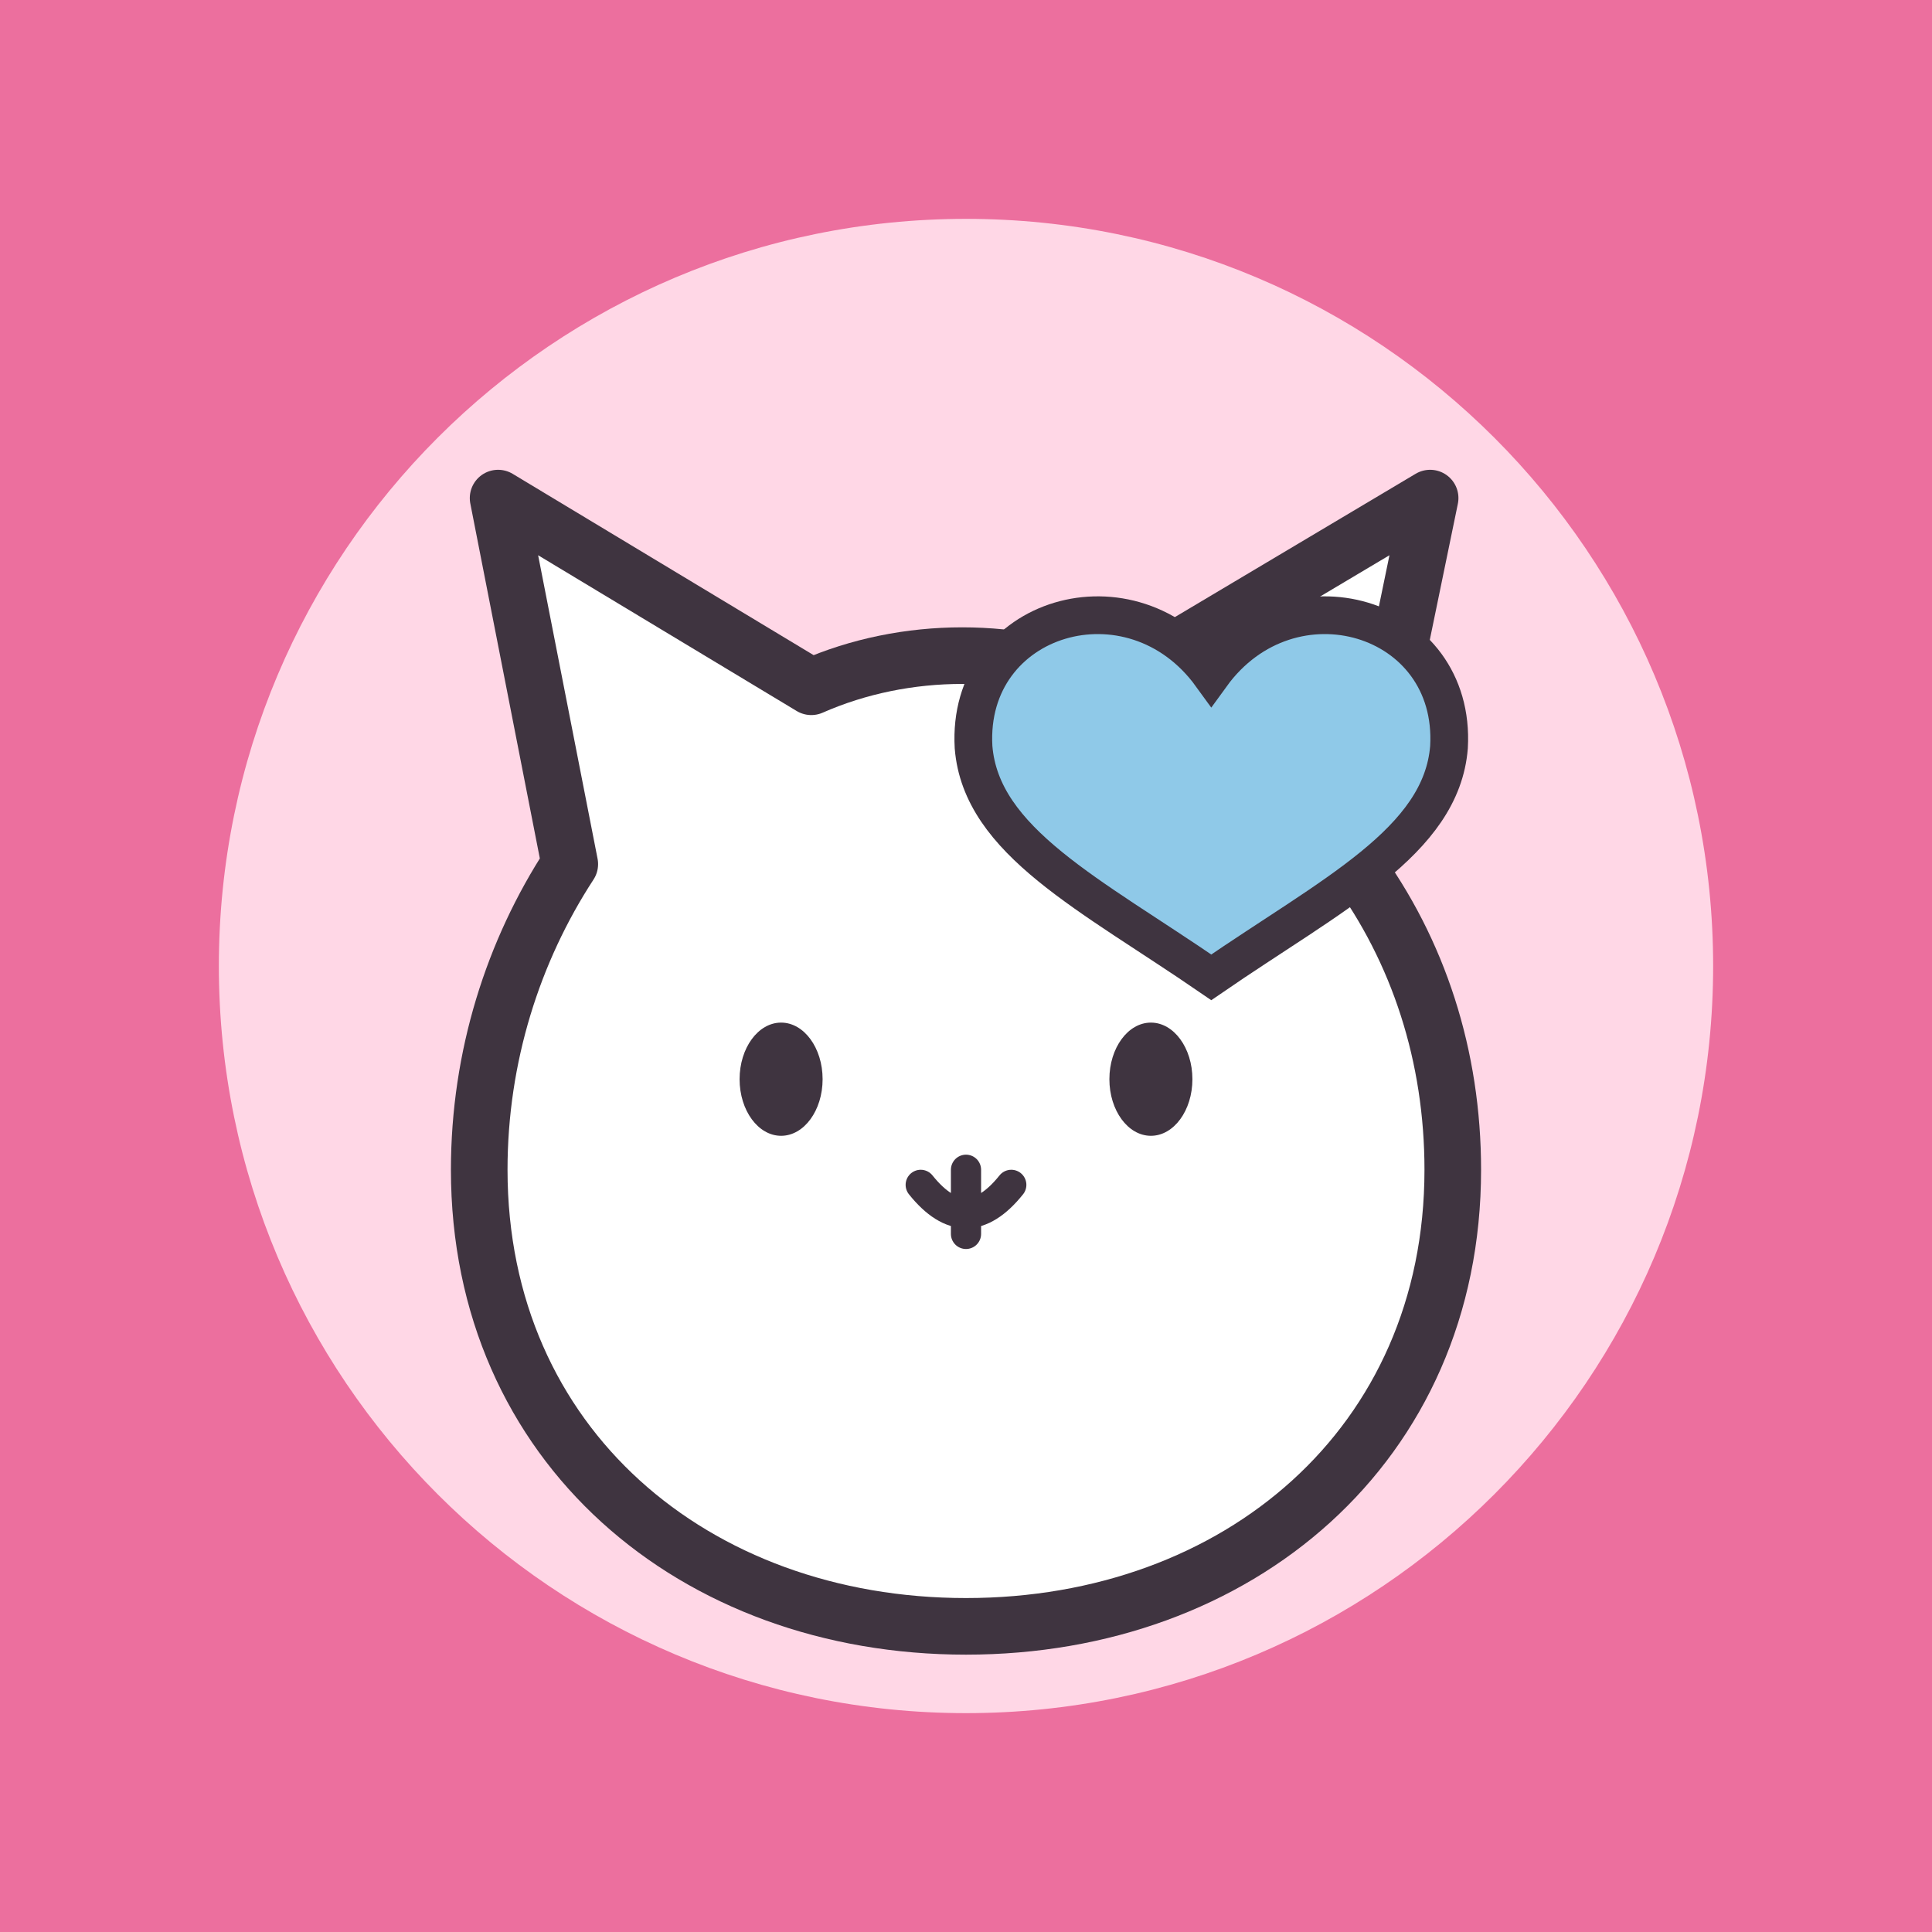
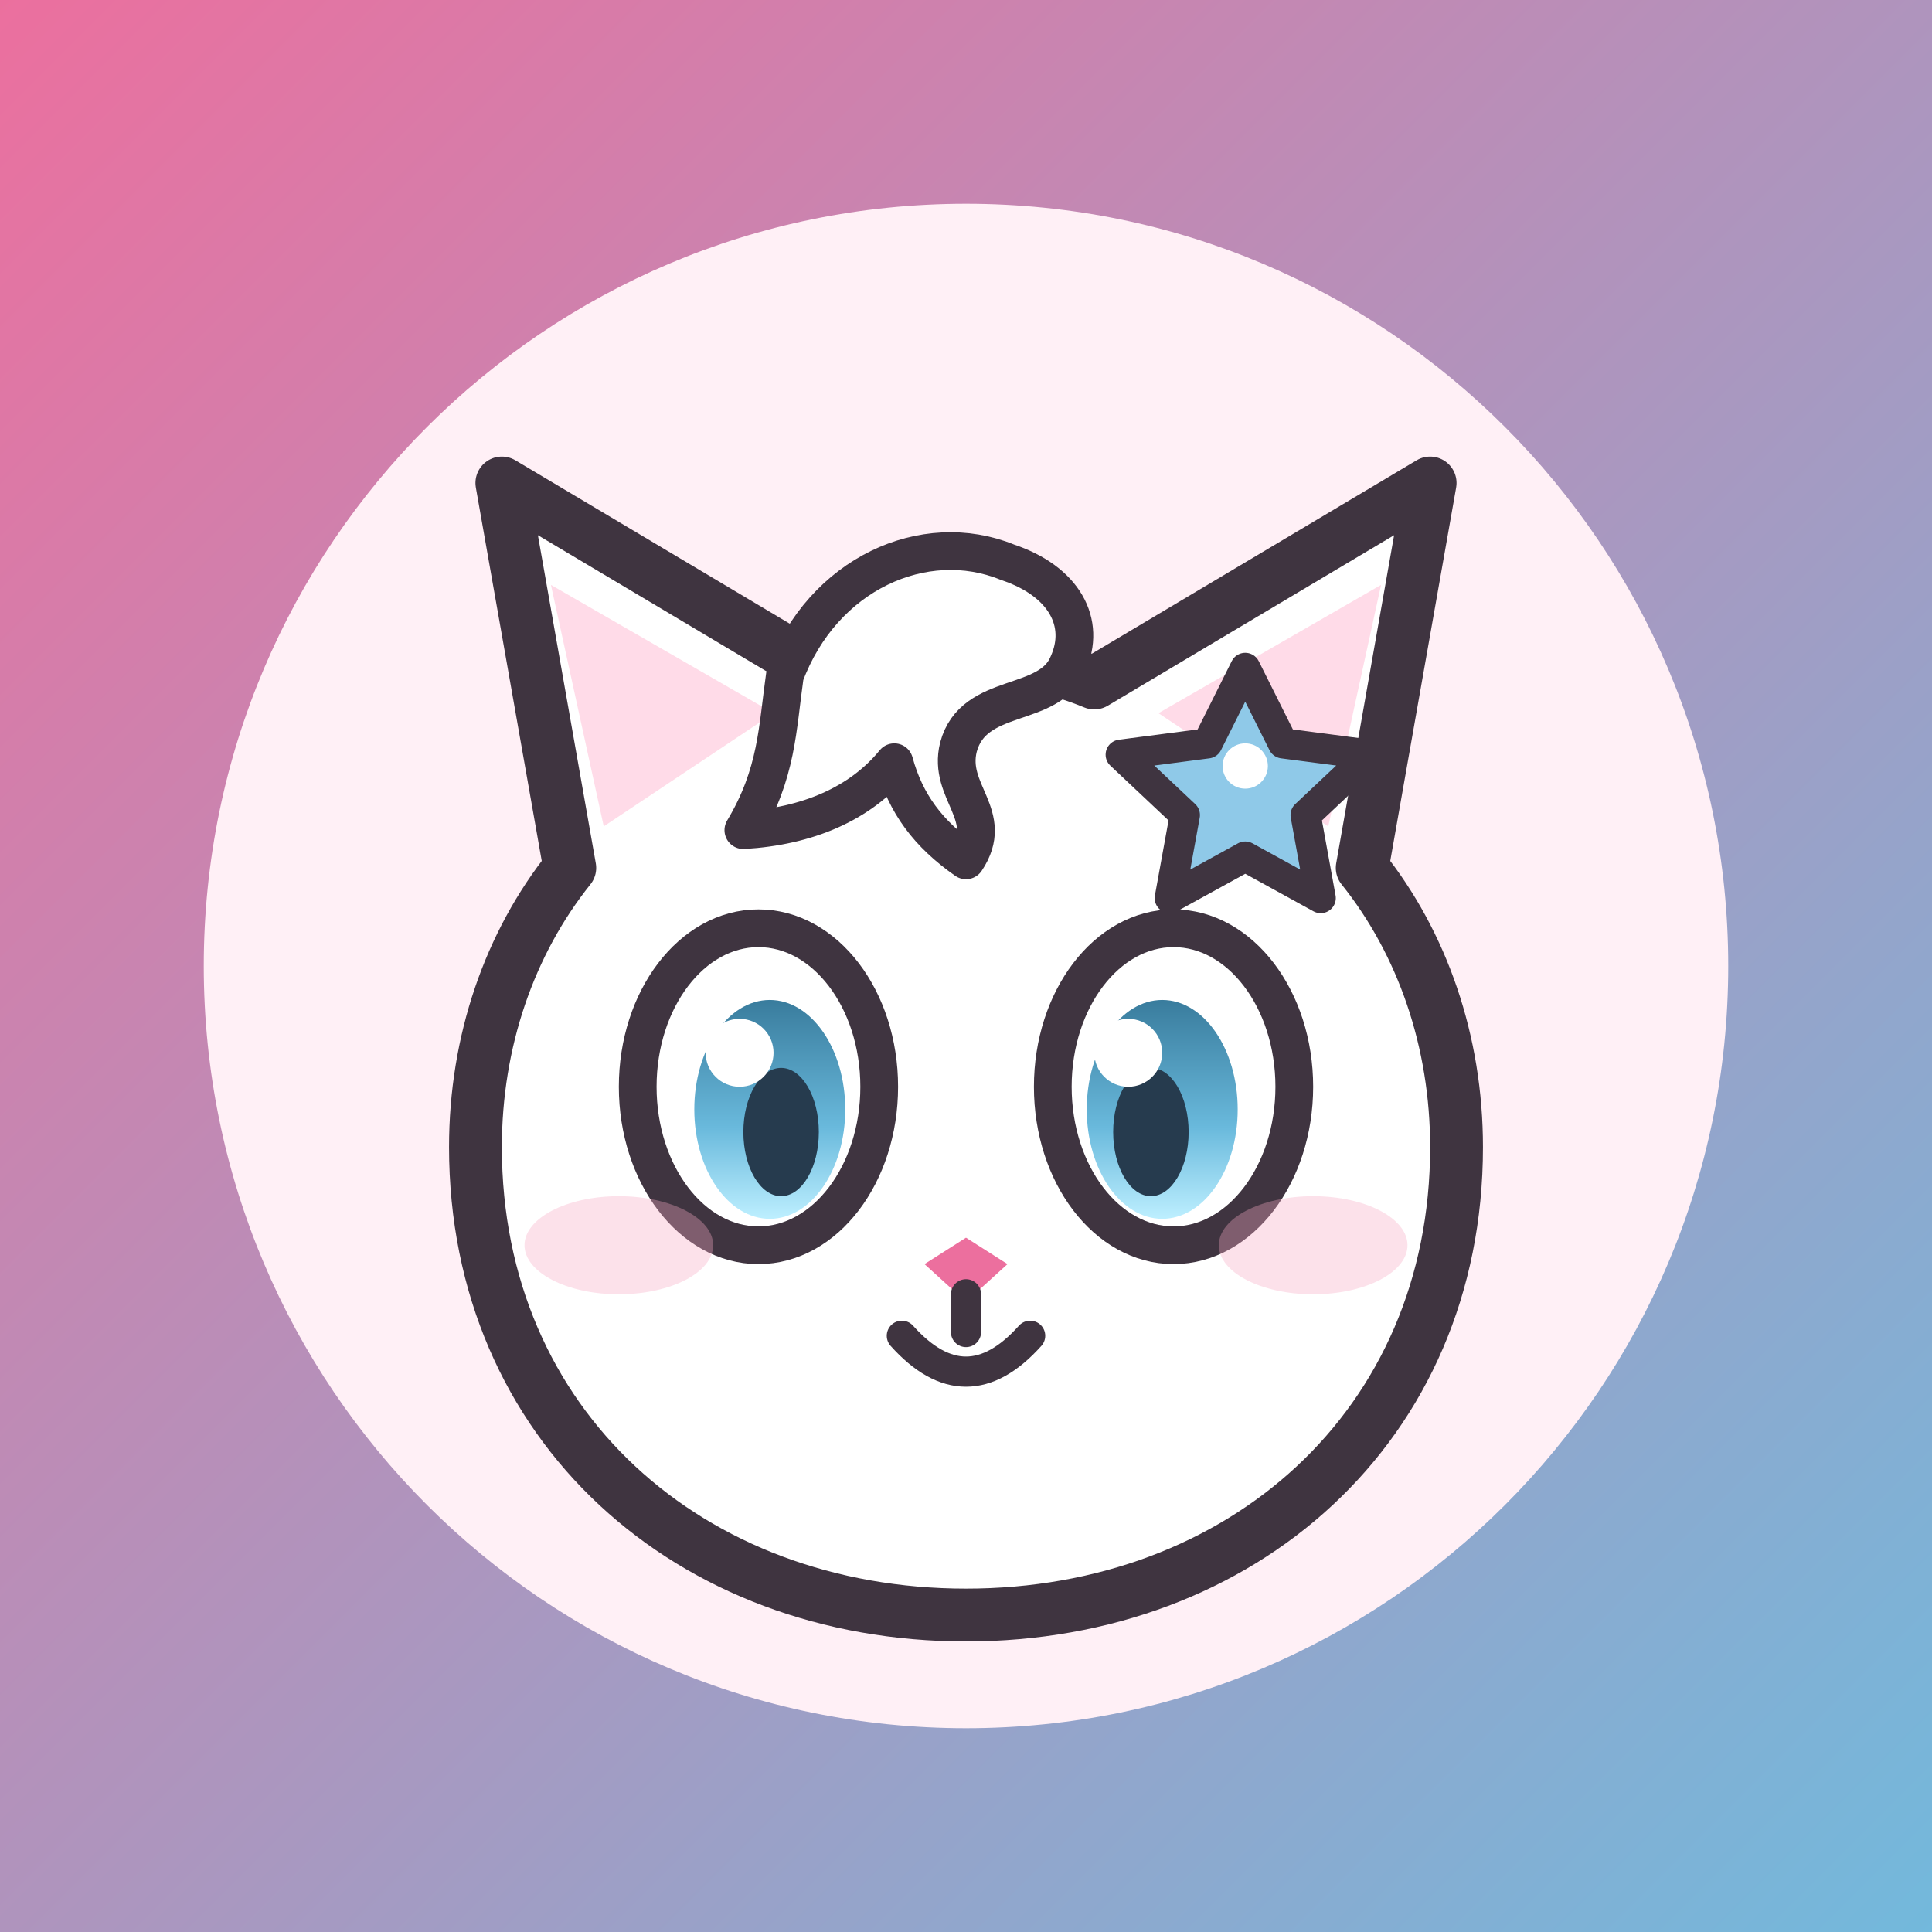
- <svg xmlns="http://www.w3.org/2000/svg" viewBox="0 0 512 512">
-   <rect width="512" height="512" fill="#ec6f9e" />
-   <circle cx="256" cy="256" r="198" fill="#ffd7e6" />
-   <path d="M151 229 132 132l83 50c25-11 55-11 80 0l84-50-20 97c17 23 26 51 26 81 0 73-57 121-129 121S127 383 127 310c0-30 9-58 24-81Z" fill="#fff" stroke="#3f3440" stroke-width="15" stroke-linejoin="round" />
-   <ellipse cx="207" cy="286" rx="11" ry="15" fill="#3f3440" />
-   <ellipse cx="305" cy="286" rx="11" ry="15" fill="#3f3440" />
-   <path d="M244 314q12 15 24 0M256 310v17" fill="none" stroke="#3f3440" stroke-width="8" stroke-linecap="round" />
-   <path d="M321 179c21-29 65-16 63 19-2 25-31 39-63 61-32-22-61-36-63-61-2-35 42-48 63-19Z" fill="#8fc9e8" stroke="#3f3440" stroke-width="10" />
+ <svg xmlns="http://www.w3.org/2000/svg" viewBox="0 0 512 512" role="img" aria-label="Анімешна киця Мурка">
+   <defs>
+     <linearGradient id="bg" x1="0" y1="0" x2="1" y2="1">
+       <stop stop-color="#ec6f9e" />
+       <stop offset="1" stop-color="#72b9dc" />
+     </linearGradient>
+     <linearGradient id="eye" x1="0" y1="0" x2="0" y2="1">
+       <stop stop-color="#397c9d" />
+       <stop offset=".58" stop-color="#69b9dc" />
+       <stop offset="1" stop-color="#bdefff" />
+     </linearGradient>
+   </defs>
+   <rect width="512" height="512" fill="url(#bg)" />
+   <circle cx="256" cy="256" r="202" fill="#fff0f6" />
+   <path d="M151 230 133 128l89 53c22-9 46-9 68 0l89-53-18 102c16 20 25 46 25 74 0 74-57 124-130 124s-130-50-130-124c0-28 9-54 25-74Z" fill="#fff" stroke="#3f3440" stroke-width="14" stroke-linejoin="round" />
+   <path d="m146 155 59 34-45 30Zm220 0-59 34 45 30Z" fill="#ffdbe8" />
+   <path d="M208 179c10-27 37-39 59-30 15 5 21 16 16 27-5 12-25 7-29 22-3 12 10 18 2 30-10-7-16-15-19-26-9 11-23 17-40 18 9-15 9-27 11-41Z" fill="#fff" stroke="#3f3440" stroke-width="10" stroke-linejoin="round" />
+   <ellipse cx="201" cy="288" rx="32" ry="42" fill="#fff" stroke="#3f3440" stroke-width="10" />
+   <ellipse cx="311" cy="288" rx="32" ry="42" fill="#fff" stroke="#3f3440" stroke-width="10" />
+   <ellipse cx="204" cy="294" rx="20" ry="29" fill="url(#eye)" />
+   <ellipse cx="308" cy="294" rx="20" ry="29" fill="url(#eye)" />
+   <ellipse cx="207" cy="300" rx="10" ry="17" fill="#263b4e" />
+   <ellipse cx="305" cy="300" rx="10" ry="17" fill="#263b4e" />
+   <circle cx="196" cy="279" r="9" fill="#fff" />
+   <circle cx="299" cy="279" r="9" fill="#fff" />
+   <ellipse cx="164" cy="330" rx="25" ry="13" fill="#f7a9c4" opacity=".35" />
+   <ellipse cx="348" cy="330" rx="25" ry="13" fill="#f7a9c4" opacity=".35" />
+   <path d="m245 335 11-7 11 7-11 10Z" fill="#ec6f9e" />
+   <path d="M256 343v10m-17 1q17 19 34 0" fill="none" stroke="#3f3440" stroke-width="8" stroke-linecap="round" />
+   <path d="m330 177 10 20 23 3-17 16 4 22-20-11-20 11 4-22-17-16 23-3Z" fill="#8fc9e8" stroke="#3f3440" stroke-width="8" stroke-linejoin="round" />
+   <circle cx="330" cy="203" r="6" fill="#fff" />
</svg>
